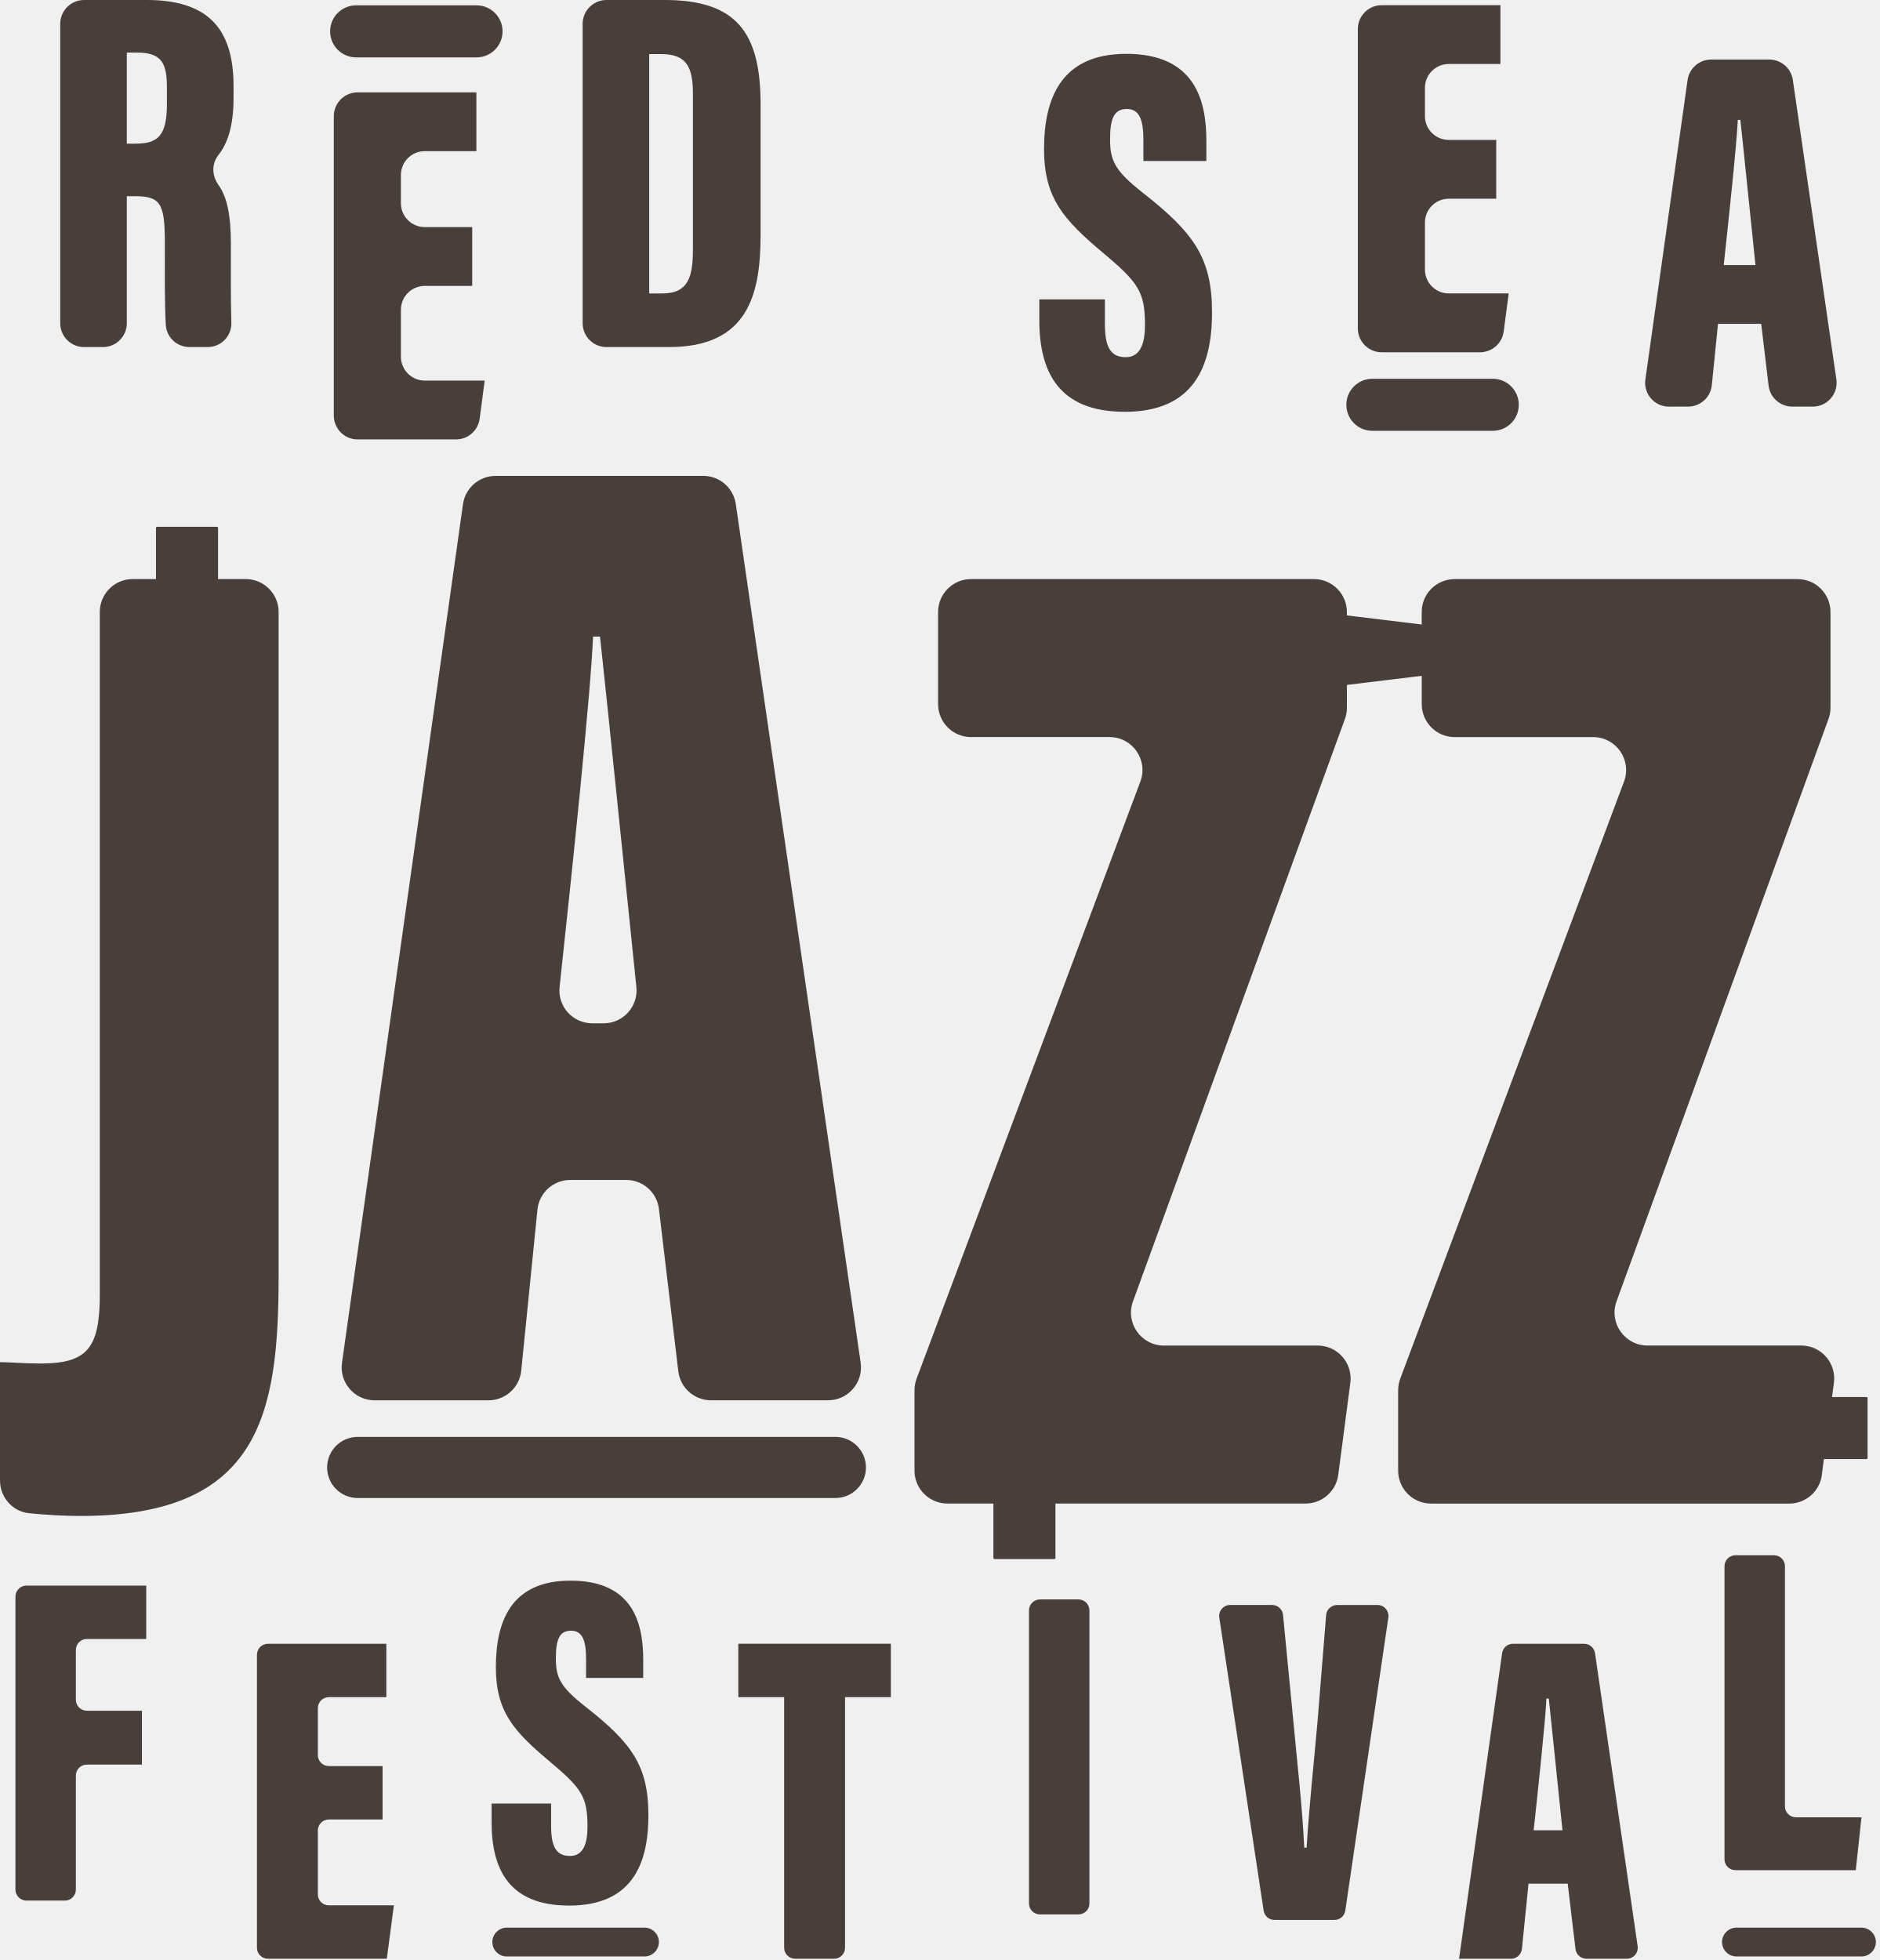
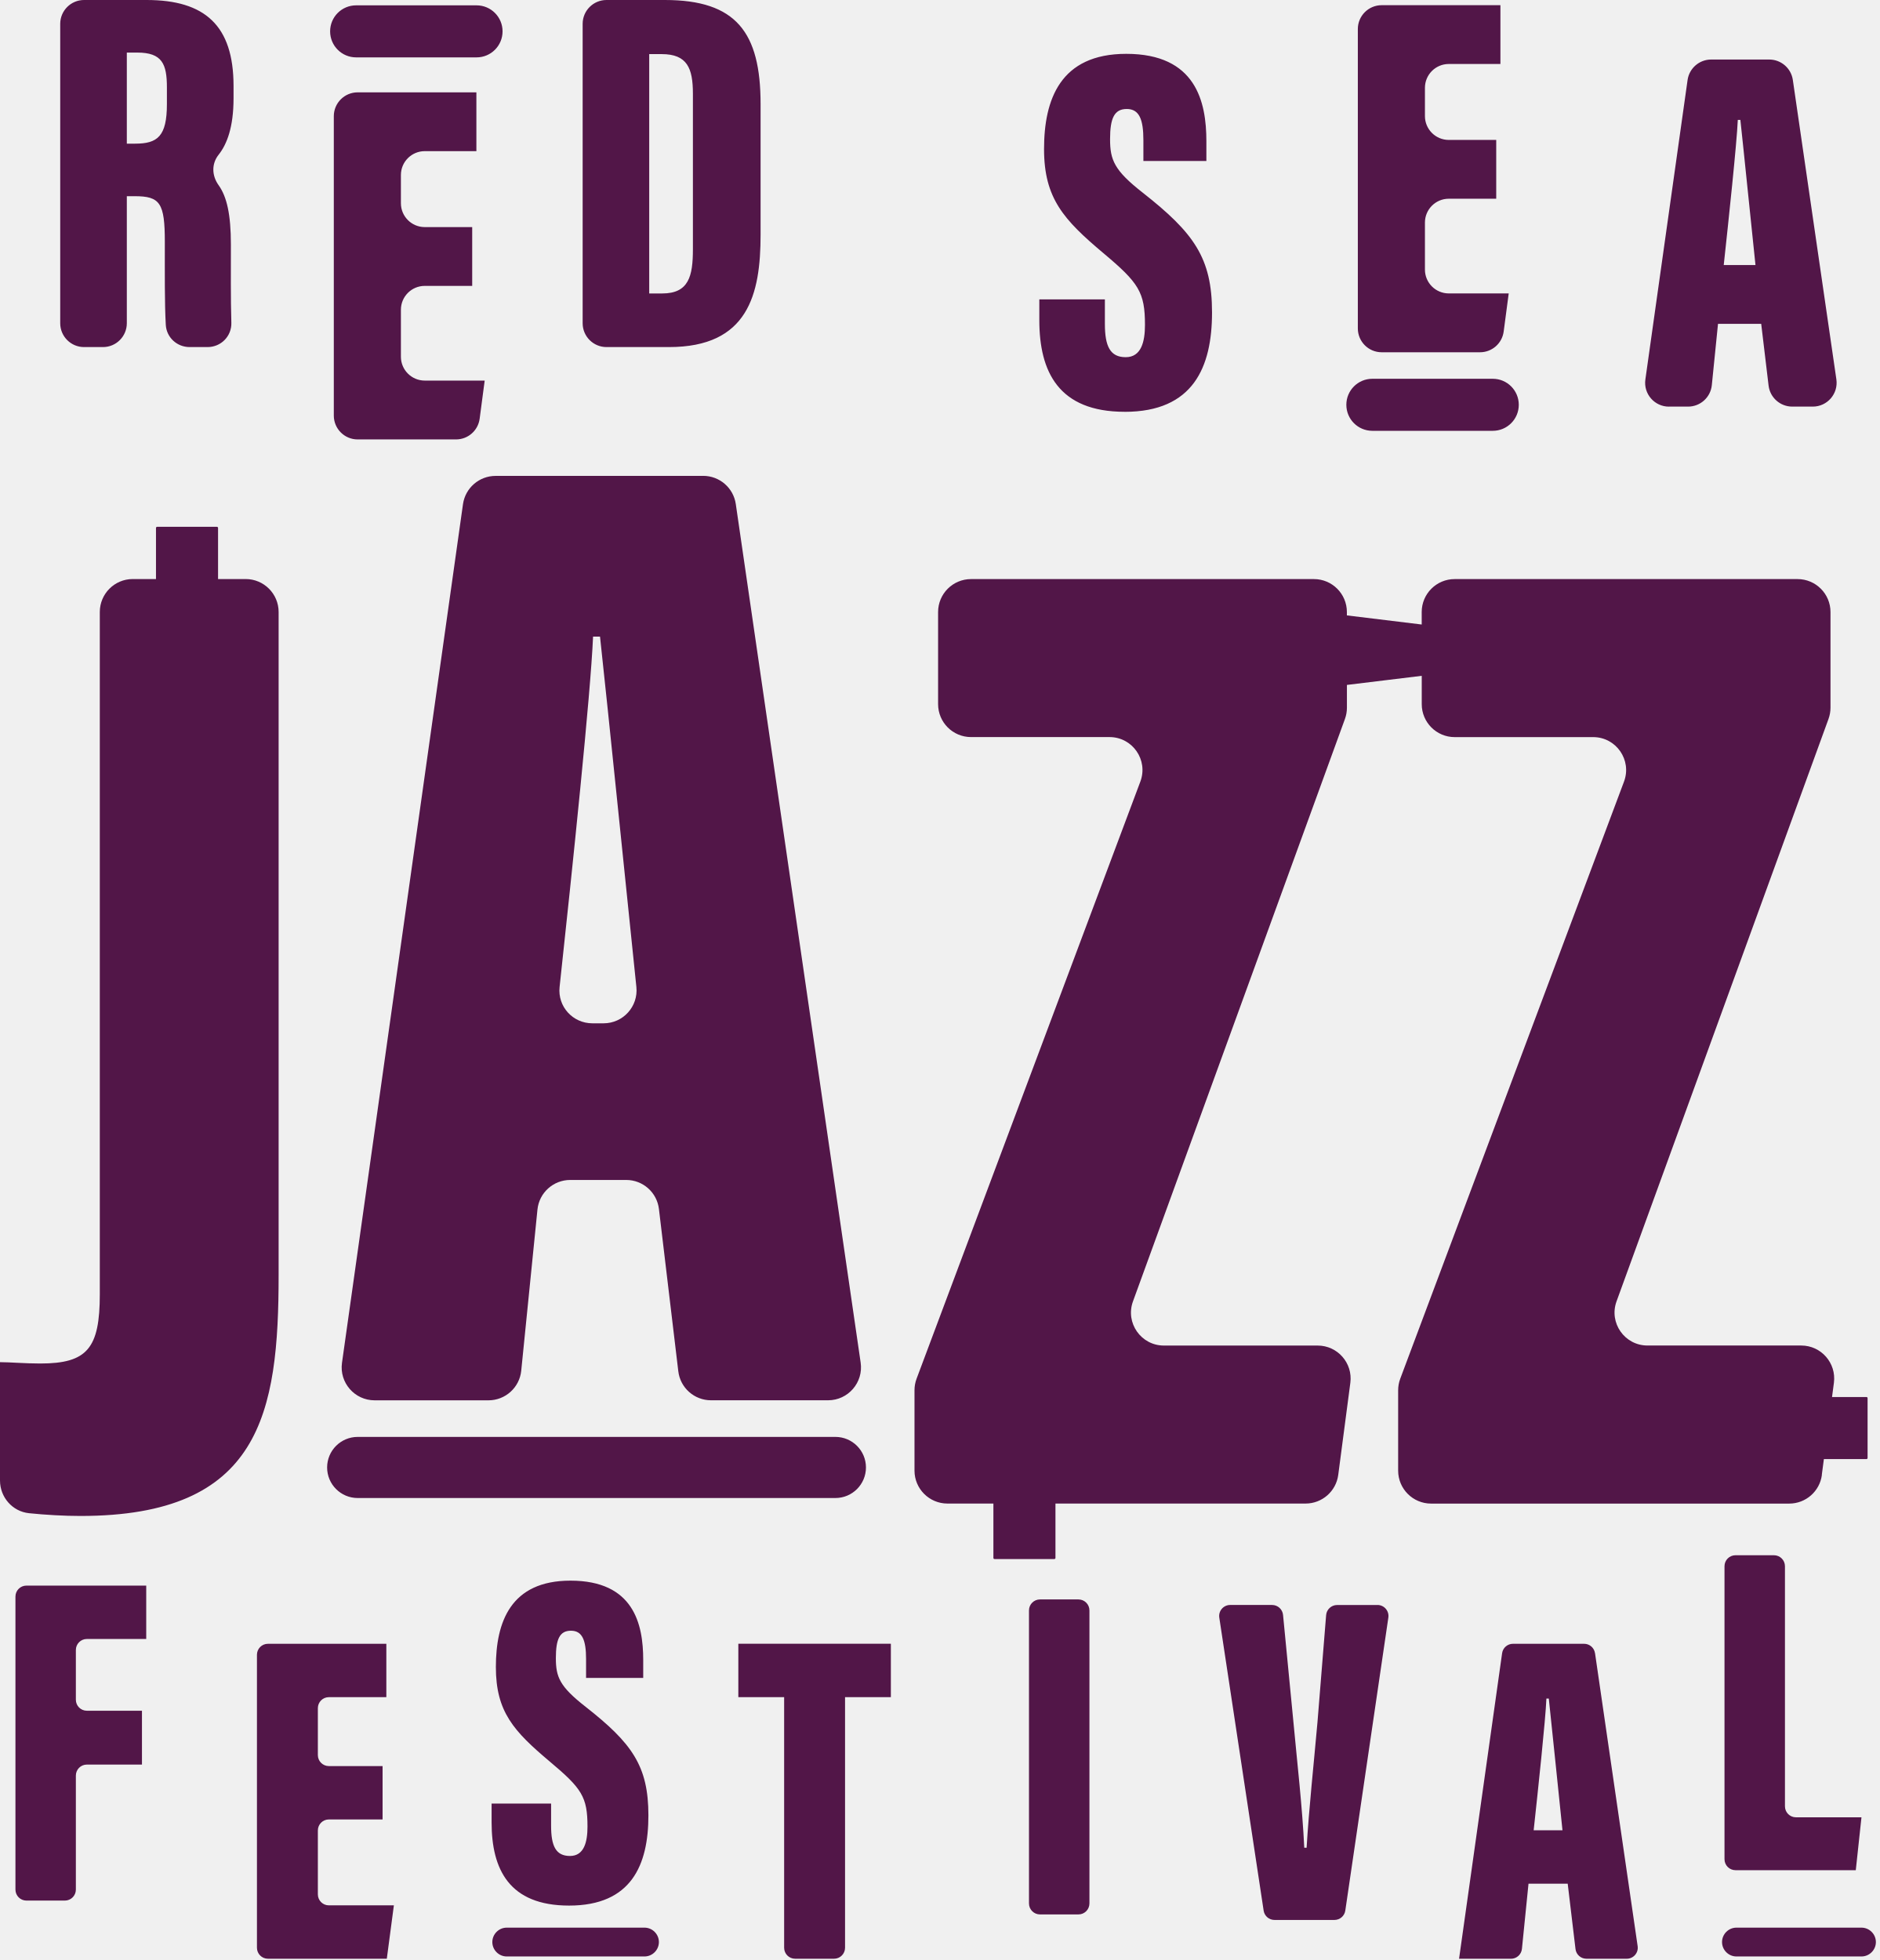
<svg xmlns="http://www.w3.org/2000/svg" width="489" height="510" viewBox="0 0 489 510" fill="none">
-   <g clip-path="url(#clip0_3_1641)">
-     <path d="M412.2 427.72C413.62 427.72 414.83 428.76 415.03 430.17H415.04L426.13 506.4C426.38 508.12 425.05 509.67 423.3 509.67H412.8C411.35 509.67 410.13 508.59 409.96 507.15L407.93 490.14H397.73L396.02 507.1C395.87 508.57 394.64 509.68 393.17 509.68H379.66L390.86 430.18C391.051 428.77 392.261 427.72 393.69 427.72H412.2ZM100.53 441.61H85.57C83.99 441.61 82.71 442.89 82.71 444.47V456.68C82.71 458.26 83.99 459.54 85.57 459.54H99.55V473.43H85.57C83.99 473.43 82.71 474.71 82.71 476.29V492.92C82.71 494.5 83.99 495.78 85.57 495.78H102.49L100.65 509.67H69.72C68.14 509.67 66.86 508.389 66.86 506.81V430.58C66.86 429 68.14 427.72 69.72 427.72H100.53V441.61ZM231.81 441.6H219.89V506.81C219.89 508.389 218.61 509.67 217.03 509.67H206.9C205.32 509.67 204.04 508.39 204.04 506.81V441.6H192.12V427.71H231.81V441.6ZM167.7 501.58C169.76 501.58 171.45 503.27 171.45 505.33C171.45 507.39 169.76 509.08 167.7 509.08H131.86C129.8 509.08 128.11 507.39 128.11 505.33C128.11 503.27 129.8 501.58 131.86 501.58H167.7ZM484.37 501.58C486.43 501.58 488.12 503.27 488.12 505.33C488.12 507.39 486.43 509.08 484.37 509.08H451.84C449.78 509.08 448.09 507.39 448.09 505.33C448.09 503.27 449.78 501.58 451.84 501.58H484.37ZM331.01 417.62C332.48 417.62 333.72 418.74 333.86 420.21L336.55 447.98C337.53 458.55 338.89 470.35 339.38 480.79H339.99C340.61 470.46 341.84 459.16 342.82 448.1L345.07 420.26C345.19 418.78 346.43 417.63 347.92 417.63H358.43V417.62C360.17 417.62 361.51 419.17 361.26 420.9L350.06 497.13C349.86 498.54 348.65 499.58 347.23 499.58H331.64C330.22 499.58 329.02 498.55 328.81 497.15L317.27 420.91C317.01 419.18 318.35 417.62 320.1 417.62H331.01ZM280.62 416.18C282.2 416.18 283.48 417.461 283.48 419.04V495.28C283.48 496.86 282.199 498.14 280.62 498.14H270.61C269.031 498.14 267.75 496.86 267.75 495.28V419.04C267.75 417.461 269.031 416.18 270.61 416.18H280.62ZM148.44 411.29C164.91 411.29 167.37 422.59 167.37 431.93V436.6H152.5V431.69C152.5 426.781 151.52 424.32 148.57 424.32C145.62 424.32 144.64 426.53 144.64 431.45C144.64 436.37 145.62 438.83 152.38 444.11C164.42 453.57 168.72 459.47 168.72 472.37C168.72 485.27 164.3 495.84 148.08 495.84C132.47 495.84 127.92 486.38 127.92 474.21V469.29H143.4V475.07C143.4 480.35 144.63 482.93 148.32 482.93C152.01 482.929 152.87 479.239 152.87 475.31C152.87 467.56 151.4 465.359 143.04 458.35C133.7 450.48 129.03 445.439 129.03 433.77C129.03 422.1 132.841 411.29 148.44 411.29ZM38.05 426.47H22.6C21.02 426.47 19.74 427.75 19.74 429.33V442.28C19.74 443.86 21.02 445.139 22.6 445.14H36.94V459.15H22.6C21.02 459.151 19.74 460.43 19.74 462.01V491.68C19.74 493.26 18.46 494.54 16.88 494.54H6.88C5.3 494.54 4.02 493.26 4.02 491.68V415.44C4.02 413.86 5.3 412.58 6.88 412.58H38.05V426.47ZM461.6 404.68C463.18 404.68 464.46 405.96 464.46 407.54V470.01C464.46 471.59 465.74 472.87 467.32 472.87H484.37L482.89 486.63H451.59C450.01 486.63 448.73 485.349 448.73 483.77V407.54C448.73 405.96 450.01 404.68 451.59 404.68H461.6ZM402.39 441.97C402.15 447.62 400.18 466.05 399.07 476.25H406.57C405.47 465.81 403.87 449.83 403.01 441.97H402.39ZM341.9 150.68C346.63 150.68 350.47 154.52 350.47 159.25V160.13L369.94 162.5V159.25C369.94 154.52 373.78 150.68 378.51 150.68H467.74C472.47 150.68 476.31 154.52 476.31 159.25V184.15C476.31 185.15 476.13 186.14 475.79 187.08L420.64 338.61C418.6 344.2 422.741 350.11 428.69 350.11H468.7C473.88 350.11 477.87 354.67 477.2 359.8L476.71 363.51H485.67C485.83 363.51 485.96 363.64 485.96 363.8V379.37C485.96 379.53 485.83 379.66 485.67 379.66H474.59L474.05 383.76L474.07 383.79C473.51 388.05 469.87 391.24 465.57 391.24H372.38C367.65 391.24 363.81 387.4 363.81 382.67V361.77C363.81 360.74 363.99 359.72 364.35 358.76L422.58 203.38C424.68 197.77 420.54 191.8 414.56 191.8H378.52C373.79 191.8 369.95 187.96 369.95 183.23V175.85L350.48 178.22V184.16C350.48 185.16 350.3 186.15 349.96 187.09L294.81 338.62C292.77 344.21 296.91 350.12 302.86 350.12H342.87C348.05 350.12 352.04 354.68 351.37 359.81L348.22 383.78C347.66 388.04 344.02 391.23 339.72 391.23H274.64V405.38C274.64 405.54 274.51 405.67 274.35 405.67H258.78C258.62 405.67 258.49 405.54 258.49 405.38V391.23H246.53C241.8 391.23 237.96 387.39 237.96 382.66V361.76C237.96 360.73 238.14 359.71 238.5 358.75L296.73 203.37C298.83 197.76 294.69 191.79 288.71 191.79H252.67C247.94 191.79 244.1 187.95 244.1 183.22V159.25C244.1 154.52 247.94 150.68 252.67 150.68H341.9ZM56.45 137.08C56.61 137.08 56.74 137.21 56.74 137.37V150.67H63.93C68.66 150.67 72.5 154.51 72.5 159.24V331.71C72.5 367.79 67.81 394.46 20.93 394.46C16.75 394.46 11.91 394.19 7.54 393.74C3.22 393.29 0 389.57 0 385.23V354.44C2.54 354.44 6.5 354.79 10.48 354.79C22.73 354.79 25.97 350.83 25.97 336.76V159.24C25.97 154.51 29.81 150.67 34.54 150.67H40.59V137.37C40.59 137.21 40.72 137.08 40.88 137.08H56.45ZM217.38 373.89C221.77 373.89 225.33 377.45 225.33 381.84C225.33 386.23 221.77 389.79 217.38 389.79H93.07C88.68 389.79 85.12 386.23 85.12 381.84C85.12 377.45 88.68 373.89 93.07 373.89H217.38ZM182.98 123.82C187.24 123.821 190.85 126.95 191.46 131.16L223.95 354.56C224.7 359.73 220.69 364.36 215.47 364.36H185.01C180.67 364.36 177.01 361.12 176.5 356.81L171.46 314.58C170.94 310.27 167.29 307.03 162.95 307.03H148.38C143.98 307.03 140.29 310.36 139.85 314.74L135.63 356.66C135.19 361.04 131.5 364.37 127.1 364.37H97.481C92.27 364.37 88.26 359.76 88.99 354.6L120.47 131.2C121.07 126.97 124.69 123.83 128.96 123.83H182.99L182.98 123.82ZM154.32 165.65C153.69 180.611 148.93 226.1 145.61 256.83C145.07 261.9 149.04 266.269 154.14 266.27H157.07C162.15 266.269 166.12 261.869 165.59 256.81C162.45 226.64 158.4 186.47 156.13 165.65H154.32ZM123.96 39.33H110.52C107.1 39.33 104.32 42.11 104.32 45.53V52.89C104.32 56.309 107.1 59.09 110.52 59.09H122.87V74.39H110.52C107.1 74.39 104.32 77.17 104.32 80.59V92.83C104.32 96.25 107.1 99.03 110.52 99.03H126.12L124.81 108.95C124.399 112.04 121.77 114.34 118.66 114.34H93.06C89.64 114.34 86.86 111.56 86.86 108.14V30.23C86.86 26.811 89.64 24.03 93.06 24.03H123.96V39.33ZM388.43 98.56C392.18 98.56 395.2 101.59 395.2 105.33C395.2 109.07 392.18 112.1 388.43 112.1H357.1C353.35 112.099 350.33 109.07 350.33 105.33C350.33 101.59 353.35 98.56 357.1 98.56H388.43ZM293.06 14.01C311.2 14.01 313.91 26.46 313.91 36.75V41.89H297.52V36.48C297.52 31.071 296.45 28.361 293.19 28.36C289.93 28.36 288.85 30.79 288.85 36.21C288.85 41.63 289.93 44.34 297.38 50.16C310.64 60.59 315.38 67.09 315.38 81.3C315.38 95.51 310.51 107.16 292.64 107.16L292.65 107.15C275.451 107.15 270.441 96.72 270.44 83.32V77.9H287.5V84.269C287.5 90.1 288.86 92.94 292.92 92.94C296.98 92.94 297.93 88.88 297.93 84.55C297.93 76.01 296.31 73.58 287.1 65.86C276.81 57.19 271.67 51.64 271.67 38.78C271.67 25.92 275.87 14.01 293.06 14.01ZM460.37 15.49C463.45 15.49 466.07 17.75 466.51 20.8L477.84 98.71C478.38 102.45 475.48 105.8 471.7 105.8H466.36C463.22 105.8 460.57 103.45 460.2 100.33L458.28 84.269H447.04L445.43 100.22C445.11 103.39 442.44 105.8 439.26 105.8H434.27L434.28 105.81C430.51 105.81 427.61 102.47 428.14 98.74L439.12 20.83C439.55 17.77 442.17 15.49 445.26 15.49H460.37ZM390.42 16.65H376.98C373.561 16.65 370.78 19.43 370.78 22.85V30.21C370.78 33.63 373.56 36.41 376.98 36.41H389.33V51.71H376.98C373.56 51.71 370.78 54.49 370.78 57.91V70.15C370.78 73.57 373.561 76.35 376.98 76.35H392.58L391.27 86.269C390.86 89.359 388.23 91.66 385.12 91.66H359.52C356.1 91.66 353.32 88.88 353.32 85.46V7.55C353.32 4.13 356.1 1.35 359.52 1.35H390.42V16.65ZM38.15 0C53.31 0 60.76 6.64 60.77 22.33V25.58C60.77 33.09 59.06 37.52 56.88 40.27C55 42.639 55.12 45.73 56.88 48.18C59.02 51.18 60.08 55.77 60.08 63.64C60.08 69.66 60.01 77.91 60.2 83.97C60.31 87.47 57.51 90.31 54.01 90.31H49.34C46.05 90.309 43.32 87.799 43.14 84.519C42.82 78.94 42.89 70.89 42.89 62.96C42.89 52.81 41.67 51.05 35.04 51.05H33V84.11C33 87.53 30.22 90.31 26.8 90.31H21.87C18.45 90.31 15.67 87.53 15.67 84.11V6.2C15.67 2.78 18.45 0 21.87 0H38.15ZM173 0C191.54 0 197.91 8.39 197.91 27.08V61.06C197.91 76.629 194.66 90.309 174.08 90.31H157.81C154.39 90.309 151.611 87.53 151.61 84.11V6.2C151.61 2.78 154.39 0 157.81 0H173ZM168.93 76.36H172.31C179.22 76.36 180.3 71.89 180.3 64.85V24.37C180.3 17.74 178.82 14.08 172.18 14.08H168.93V76.36ZM452.19 31.2C451.92 37.42 449.75 57.73 448.53 68.97H456.79C455.57 57.47 453.81 39.87 452.86 31.2H452.19ZM33 37.38H35.17C40.99 37.38 43.43 35.48 43.43 27.09V22.75C43.43 16.66 42.21 13.68 35.71 13.68H33V37.38ZM124 1.39C127.75 1.39 130.77 4.42 130.77 8.16C130.769 11.9 127.75 14.93 124 14.93H92.67C88.92 14.93 85.9 11.9 85.9 8.16C85.9 4.42 88.92 1.39 92.67 1.39H124Z" fill="#483F3B" />
+   <g clip-path="url(#clip0_360_1921)">
+     <path d="M412.2 427.72C413.62 427.72 414.83 428.76 415.03 430.17H415.04L426.13 506.4C426.38 508.12 425.05 509.67 423.3 509.67H412.8C411.35 509.67 410.13 508.59 409.96 507.15L407.93 490.14H397.73L396.02 507.1C395.87 508.57 394.64 509.68 393.17 509.68H379.66L390.86 430.18C391.051 428.77 392.261 427.72 393.69 427.72H412.2ZM100.53 441.61H85.57C83.99 441.61 82.71 442.89 82.71 444.47V456.68C82.71 458.26 83.99 459.54 85.57 459.54H99.55V473.43H85.57C83.99 473.43 82.71 474.71 82.71 476.29V492.92C82.71 494.5 83.99 495.78 85.57 495.78H102.49L100.65 509.67H69.72C68.14 509.67 66.86 508.389 66.86 506.81V430.58C66.86 429 68.14 427.72 69.72 427.72H100.53V441.61ZM231.81 441.6H219.89V506.81C219.89 508.389 218.61 509.67 217.03 509.67H206.9C205.32 509.67 204.04 508.39 204.04 506.81V441.6H192.12V427.71H231.81V441.6ZM167.7 501.58C169.76 501.58 171.45 503.27 171.45 505.33C171.45 507.39 169.76 509.08 167.7 509.08H131.86C129.8 509.08 128.11 507.39 128.11 505.33C128.11 503.27 129.8 501.58 131.86 501.58H167.7ZM484.37 501.58C486.43 501.58 488.12 503.27 488.12 505.33C488.12 507.39 486.43 509.08 484.37 509.08H451.84C449.78 509.08 448.09 507.39 448.09 505.33C448.09 503.27 449.78 501.58 451.84 501.58H484.37ZM331.01 417.62C332.48 417.62 333.72 418.74 333.86 420.21L336.55 447.98C337.53 458.55 338.89 470.35 339.38 480.79H339.99C340.61 470.46 341.84 459.16 342.82 448.1L345.07 420.26C345.19 418.78 346.43 417.63 347.92 417.63H358.43V417.62C360.17 417.62 361.51 419.17 361.26 420.9L350.06 497.13C349.86 498.54 348.65 499.58 347.23 499.58H331.64C330.22 499.58 329.02 498.55 328.81 497.15L317.27 420.91C317.01 419.18 318.35 417.62 320.1 417.62H331.01ZM280.62 416.18C282.2 416.18 283.48 417.461 283.48 419.04V495.28C283.48 496.86 282.2 498.14 280.62 498.14H270.61C269.031 498.14 267.75 496.86 267.75 495.28V419.04C267.75 417.461 269.031 416.18 270.61 416.18H280.62ZM148.44 411.29C164.91 411.29 167.37 422.59 167.37 431.93V436.6H152.5V431.69C152.5 426.781 151.52 424.32 148.57 424.32C145.62 424.32 144.64 426.53 144.64 431.45C144.64 436.37 145.62 438.83 152.38 444.11C164.42 453.57 168.72 459.47 168.72 472.37C168.72 485.27 164.3 495.84 148.08 495.84C132.47 495.84 127.92 486.38 127.92 474.21V469.29H143.4V475.07C143.4 480.35 144.63 482.93 148.32 482.93C152.01 482.929 152.87 479.239 152.87 475.31C152.87 467.56 151.4 465.359 143.04 458.35C133.7 450.48 129.03 445.439 129.03 433.77C129.03 422.1 132.841 411.29 148.44 411.29ZM38.05 426.47H22.6C21.02 426.47 19.74 427.75 19.74 429.33V442.28C19.74 443.86 21.02 445.139 22.6 445.14H36.94V459.15H22.6C21.02 459.151 19.74 460.43 19.74 462.01V491.68C19.74 493.26 18.46 494.54 16.88 494.54H6.88C5.3 494.54 4.02 493.26 4.02 491.68V415.44C4.02 413.86 5.3 412.58 6.88 412.58H38.05V426.47ZM461.6 404.68C463.18 404.68 464.46 405.96 464.46 407.54V470.01C464.46 471.59 465.74 472.87 467.32 472.87H484.37L482.89 486.63H451.59C450.01 486.63 448.73 485.349 448.73 483.77V407.54C448.73 405.96 450.01 404.68 451.59 404.68H461.6ZM402.39 441.97C402.15 447.62 400.18 466.05 399.07 476.25H406.57C405.47 465.81 403.87 449.83 403.01 441.97H402.39ZM341.9 150.68C346.63 150.68 350.47 154.52 350.47 159.25V160.13L369.94 162.5V159.25C369.94 154.52 373.78 150.68 378.51 150.68H467.74C472.47 150.68 476.31 154.52 476.31 159.25V184.15C476.31 185.15 476.13 186.14 475.79 187.08L420.64 338.61C418.6 344.2 422.741 350.11 428.69 350.11H468.7C473.88 350.11 477.87 354.67 477.2 359.8L476.71 363.51H485.67C485.83 363.51 485.96 363.64 485.96 363.8V379.37C485.96 379.53 485.83 379.66 485.67 379.66H474.59L474.05 383.76L474.07 383.79C473.51 388.05 469.87 391.24 465.57 391.24H372.38C367.65 391.24 363.81 387.4 363.81 382.67V361.77C363.81 360.74 363.99 359.72 364.35 358.76L422.58 203.38C424.68 197.77 420.54 191.8 414.56 191.8H378.52C373.79 191.8 369.95 187.96 369.95 183.23V175.85L350.48 178.22V184.16C350.48 185.16 350.3 186.15 349.96 187.09L294.81 338.62C292.77 344.21 296.91 350.12 302.86 350.12H342.87C348.05 350.12 352.04 354.68 351.37 359.81L348.22 383.78C347.66 388.04 344.02 391.23 339.72 391.23H274.64V405.38C274.64 405.54 274.51 405.67 274.35 405.67H258.78C258.62 405.67 258.49 405.54 258.49 405.38V391.23H246.53C241.8 391.23 237.96 387.39 237.96 382.66V361.76C237.96 360.73 238.14 359.71 238.5 358.75L296.73 203.37C298.83 197.76 294.69 191.79 288.71 191.79H252.67C247.94 191.79 244.1 187.95 244.1 183.22V159.25C244.1 154.52 247.94 150.68 252.67 150.68H341.9ZM56.45 137.08C56.61 137.08 56.74 137.21 56.74 137.37V150.67H63.93C68.66 150.67 72.5 154.51 72.5 159.24V331.71C72.5 367.79 67.81 394.46 20.93 394.46C16.75 394.46 11.91 394.19 7.54 393.74C3.22 393.29 0 389.57 0 385.23V354.44C2.54 354.44 6.5 354.79 10.48 354.79C22.73 354.79 25.97 350.83 25.97 336.76V159.24C25.97 154.51 29.81 150.67 34.54 150.67H40.59V137.37C40.59 137.21 40.72 137.08 40.88 137.08H56.45ZM217.38 373.89C221.77 373.89 225.33 377.45 225.33 381.84C225.33 386.23 221.77 389.79 217.38 389.79H93.07C88.68 389.79 85.12 386.23 85.12 381.84C85.12 377.45 88.68 373.89 93.07 373.89H217.38ZM182.98 123.82C187.24 123.821 190.85 126.95 191.46 131.16L223.95 354.56C224.7 359.73 220.69 364.36 215.47 364.36H185.01C180.67 364.36 177.01 361.119 176.5 356.81L171.46 314.58C170.94 310.27 167.29 307.03 162.95 307.03H148.38C143.98 307.03 140.29 310.36 139.85 314.74L135.63 356.66C135.19 361.04 131.5 364.37 127.1 364.37H97.481C92.27 364.37 88.26 359.76 88.99 354.6L120.47 131.2C121.07 126.97 124.69 123.83 128.96 123.83H182.99L182.98 123.82ZM154.32 165.65C153.69 180.611 148.93 226.1 145.61 256.83C145.07 261.9 149.04 266.269 154.14 266.27H157.07C162.15 266.269 166.12 261.869 165.59 256.81C162.45 226.64 158.4 186.47 156.13 165.65H154.32ZM123.96 39.33H110.52C107.1 39.33 104.32 42.11 104.32 45.53V52.89C104.32 56.309 107.1 59.09 110.52 59.09H122.87V74.39H110.52C107.1 74.39 104.32 77.17 104.32 80.59V92.83C104.32 96.25 107.1 99.03 110.52 99.03H126.12L124.81 108.95C124.399 112.04 121.77 114.34 118.66 114.34H93.06C89.64 114.34 86.86 111.56 86.86 108.14V30.23C86.86 26.811 89.64 24.03 93.06 24.03H123.96V39.33ZM388.43 98.56C392.18 98.56 395.2 101.59 395.2 105.33C395.2 109.07 392.18 112.1 388.43 112.1H357.1C353.35 112.099 350.33 109.07 350.33 105.33C350.33 101.59 353.35 98.56 357.1 98.56H388.43ZM293.06 14.01C311.2 14.01 313.91 26.46 313.91 36.75V41.89H297.52V36.48C297.52 31.071 296.45 28.361 293.19 28.36C289.93 28.36 288.85 30.79 288.85 36.21C288.85 41.63 289.93 44.34 297.38 50.16C310.64 60.59 315.38 67.09 315.38 81.3C315.38 95.51 310.51 107.16 292.64 107.16L292.65 107.15C275.451 107.15 270.441 96.72 270.44 83.32V77.9H287.5V84.269C287.5 90.1 288.86 92.94 292.92 92.94C296.98 92.94 297.93 88.88 297.93 84.55C297.93 76.01 296.31 73.58 287.1 65.86C276.81 57.19 271.67 51.64 271.67 38.78C271.67 25.92 275.87 14.01 293.06 14.01ZM460.37 15.49C463.45 15.49 466.07 17.75 466.51 20.8L477.84 98.71C478.38 102.45 475.48 105.8 471.7 105.8H466.36C463.22 105.8 460.57 103.45 460.2 100.33L458.28 84.269H447.04L445.43 100.22C445.11 103.39 442.44 105.8 439.26 105.8H434.27L434.28 105.81C430.51 105.81 427.61 102.47 428.14 98.74L439.12 20.83C439.55 17.77 442.17 15.49 445.26 15.49H460.37ZM390.42 16.65H376.98C373.561 16.65 370.78 19.43 370.78 22.85V30.21C370.78 33.63 373.56 36.41 376.98 36.41H389.33V51.71H376.98C373.56 51.71 370.78 54.49 370.78 57.91V70.15C370.78 73.57 373.561 76.35 376.98 76.35H392.58L391.27 86.269C390.86 89.359 388.23 91.66 385.12 91.66H359.52C356.1 91.66 353.32 88.88 353.32 85.46V7.55C353.32 4.13 356.1 1.35 359.52 1.35H390.42V16.65ZM38.15 0C53.31 0 60.76 6.64 60.77 22.33V25.58C60.77 33.09 59.06 37.52 56.88 40.27C55 42.639 55.12 45.73 56.88 48.18C59.02 51.18 60.08 55.77 60.08 63.64C60.08 69.66 60.01 77.91 60.2 83.97C60.31 87.47 57.51 90.31 54.01 90.31H49.34C46.05 90.309 43.32 87.799 43.14 84.519C42.82 78.939 42.89 70.89 42.89 62.96C42.89 52.81 41.67 51.05 35.04 51.05H33V84.11C33 87.53 30.22 90.31 26.8 90.31H21.87C18.45 90.31 15.67 87.53 15.67 84.11V6.2C15.67 2.78 18.45 0 21.87 0H38.15ZM173 0C191.54 0 197.91 8.39 197.91 27.08V61.06C197.91 76.63 194.66 90.309 174.08 90.31H157.81C154.39 90.309 151.611 87.53 151.61 84.11V6.2C151.61 2.78 154.39 0 157.81 0H173ZM168.93 76.36H172.31C179.22 76.36 180.3 71.89 180.3 64.85V24.37C180.3 17.74 178.82 14.08 172.18 14.08H168.93V76.36ZM452.19 31.2C451.92 37.42 449.75 57.73 448.53 68.97H456.79C455.57 57.47 453.81 39.87 452.86 31.2H452.19ZM33 37.38H35.17C40.99 37.38 43.43 35.48 43.43 27.09V22.75C43.43 16.66 42.21 13.68 35.71 13.68H33V37.38ZM124 1.39C127.75 1.39 130.77 4.42 130.77 8.16C130.769 11.9 127.75 14.93 124 14.93H92.67C88.92 14.93 85.9 11.9 85.9 8.16C85.9 4.42 88.92 1.39 92.67 1.39H124Z" fill="#521648" />
  </g>
  <defs>
-     <clipPath id="clip0_3_1641">
+     <clipPath id="clip0_360_1921">
      <rect width="488.12" height="509.68" fill="white" />
    </clipPath>
  </defs>
</svg>
